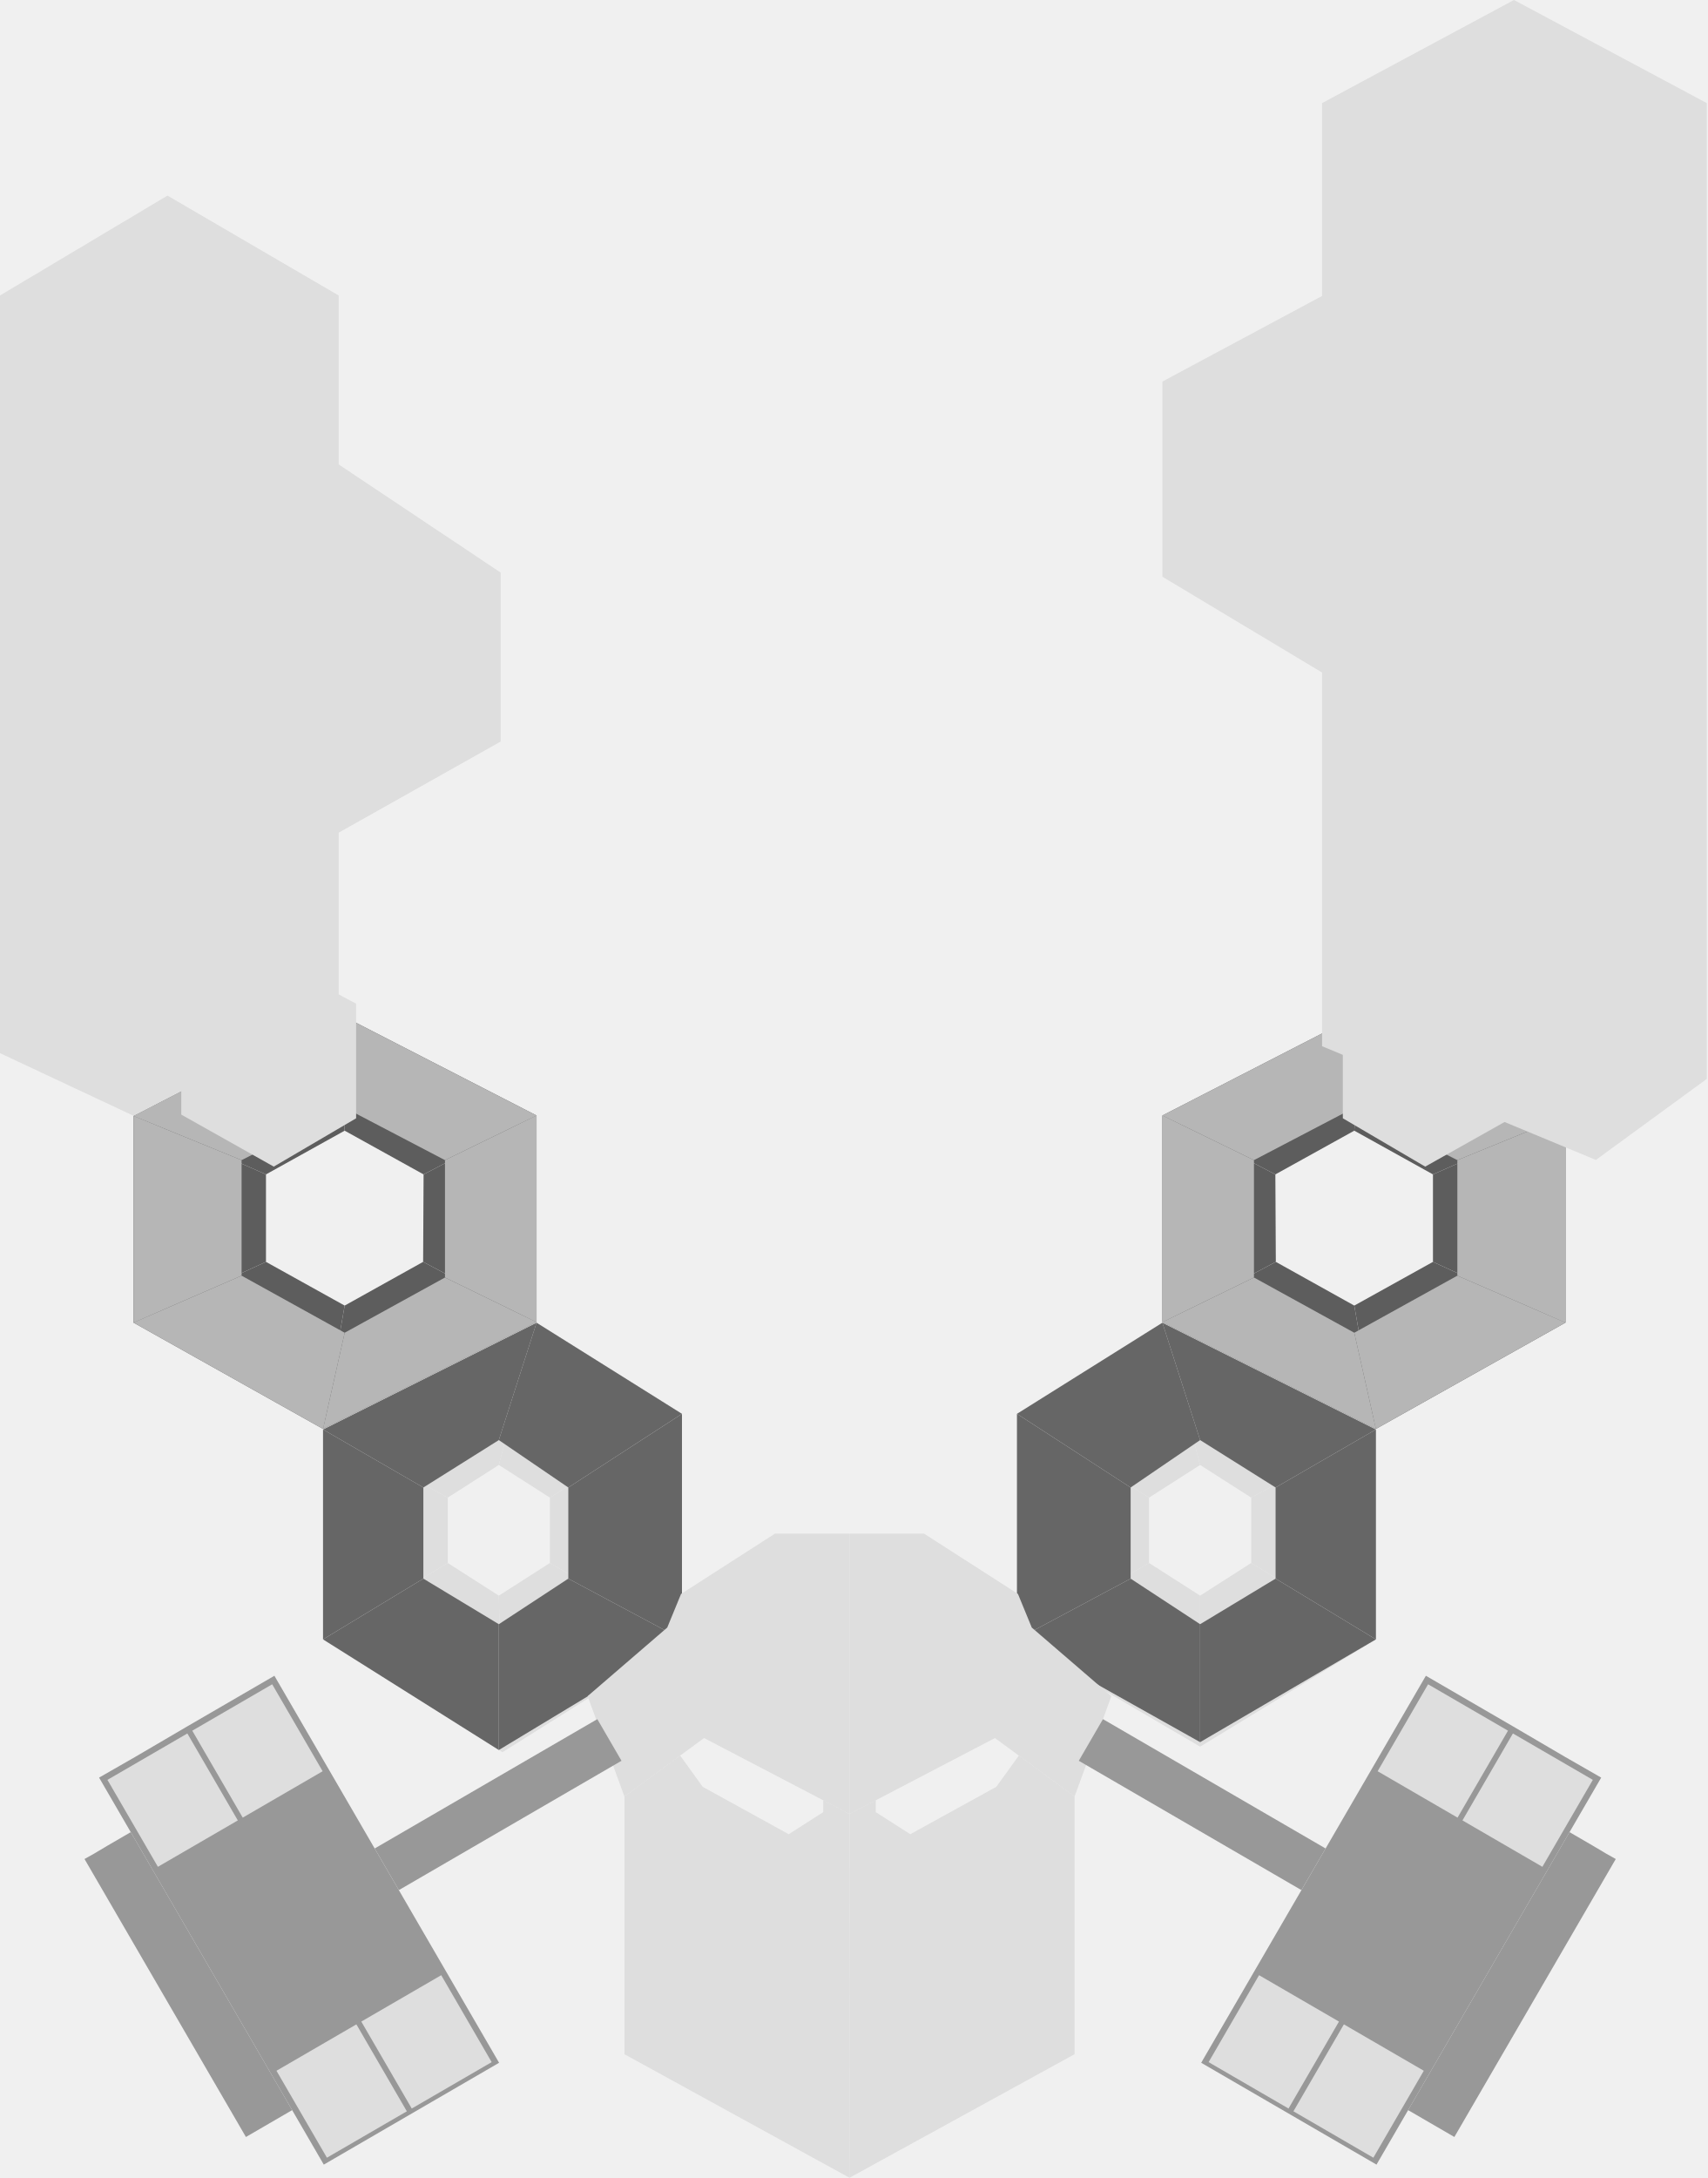
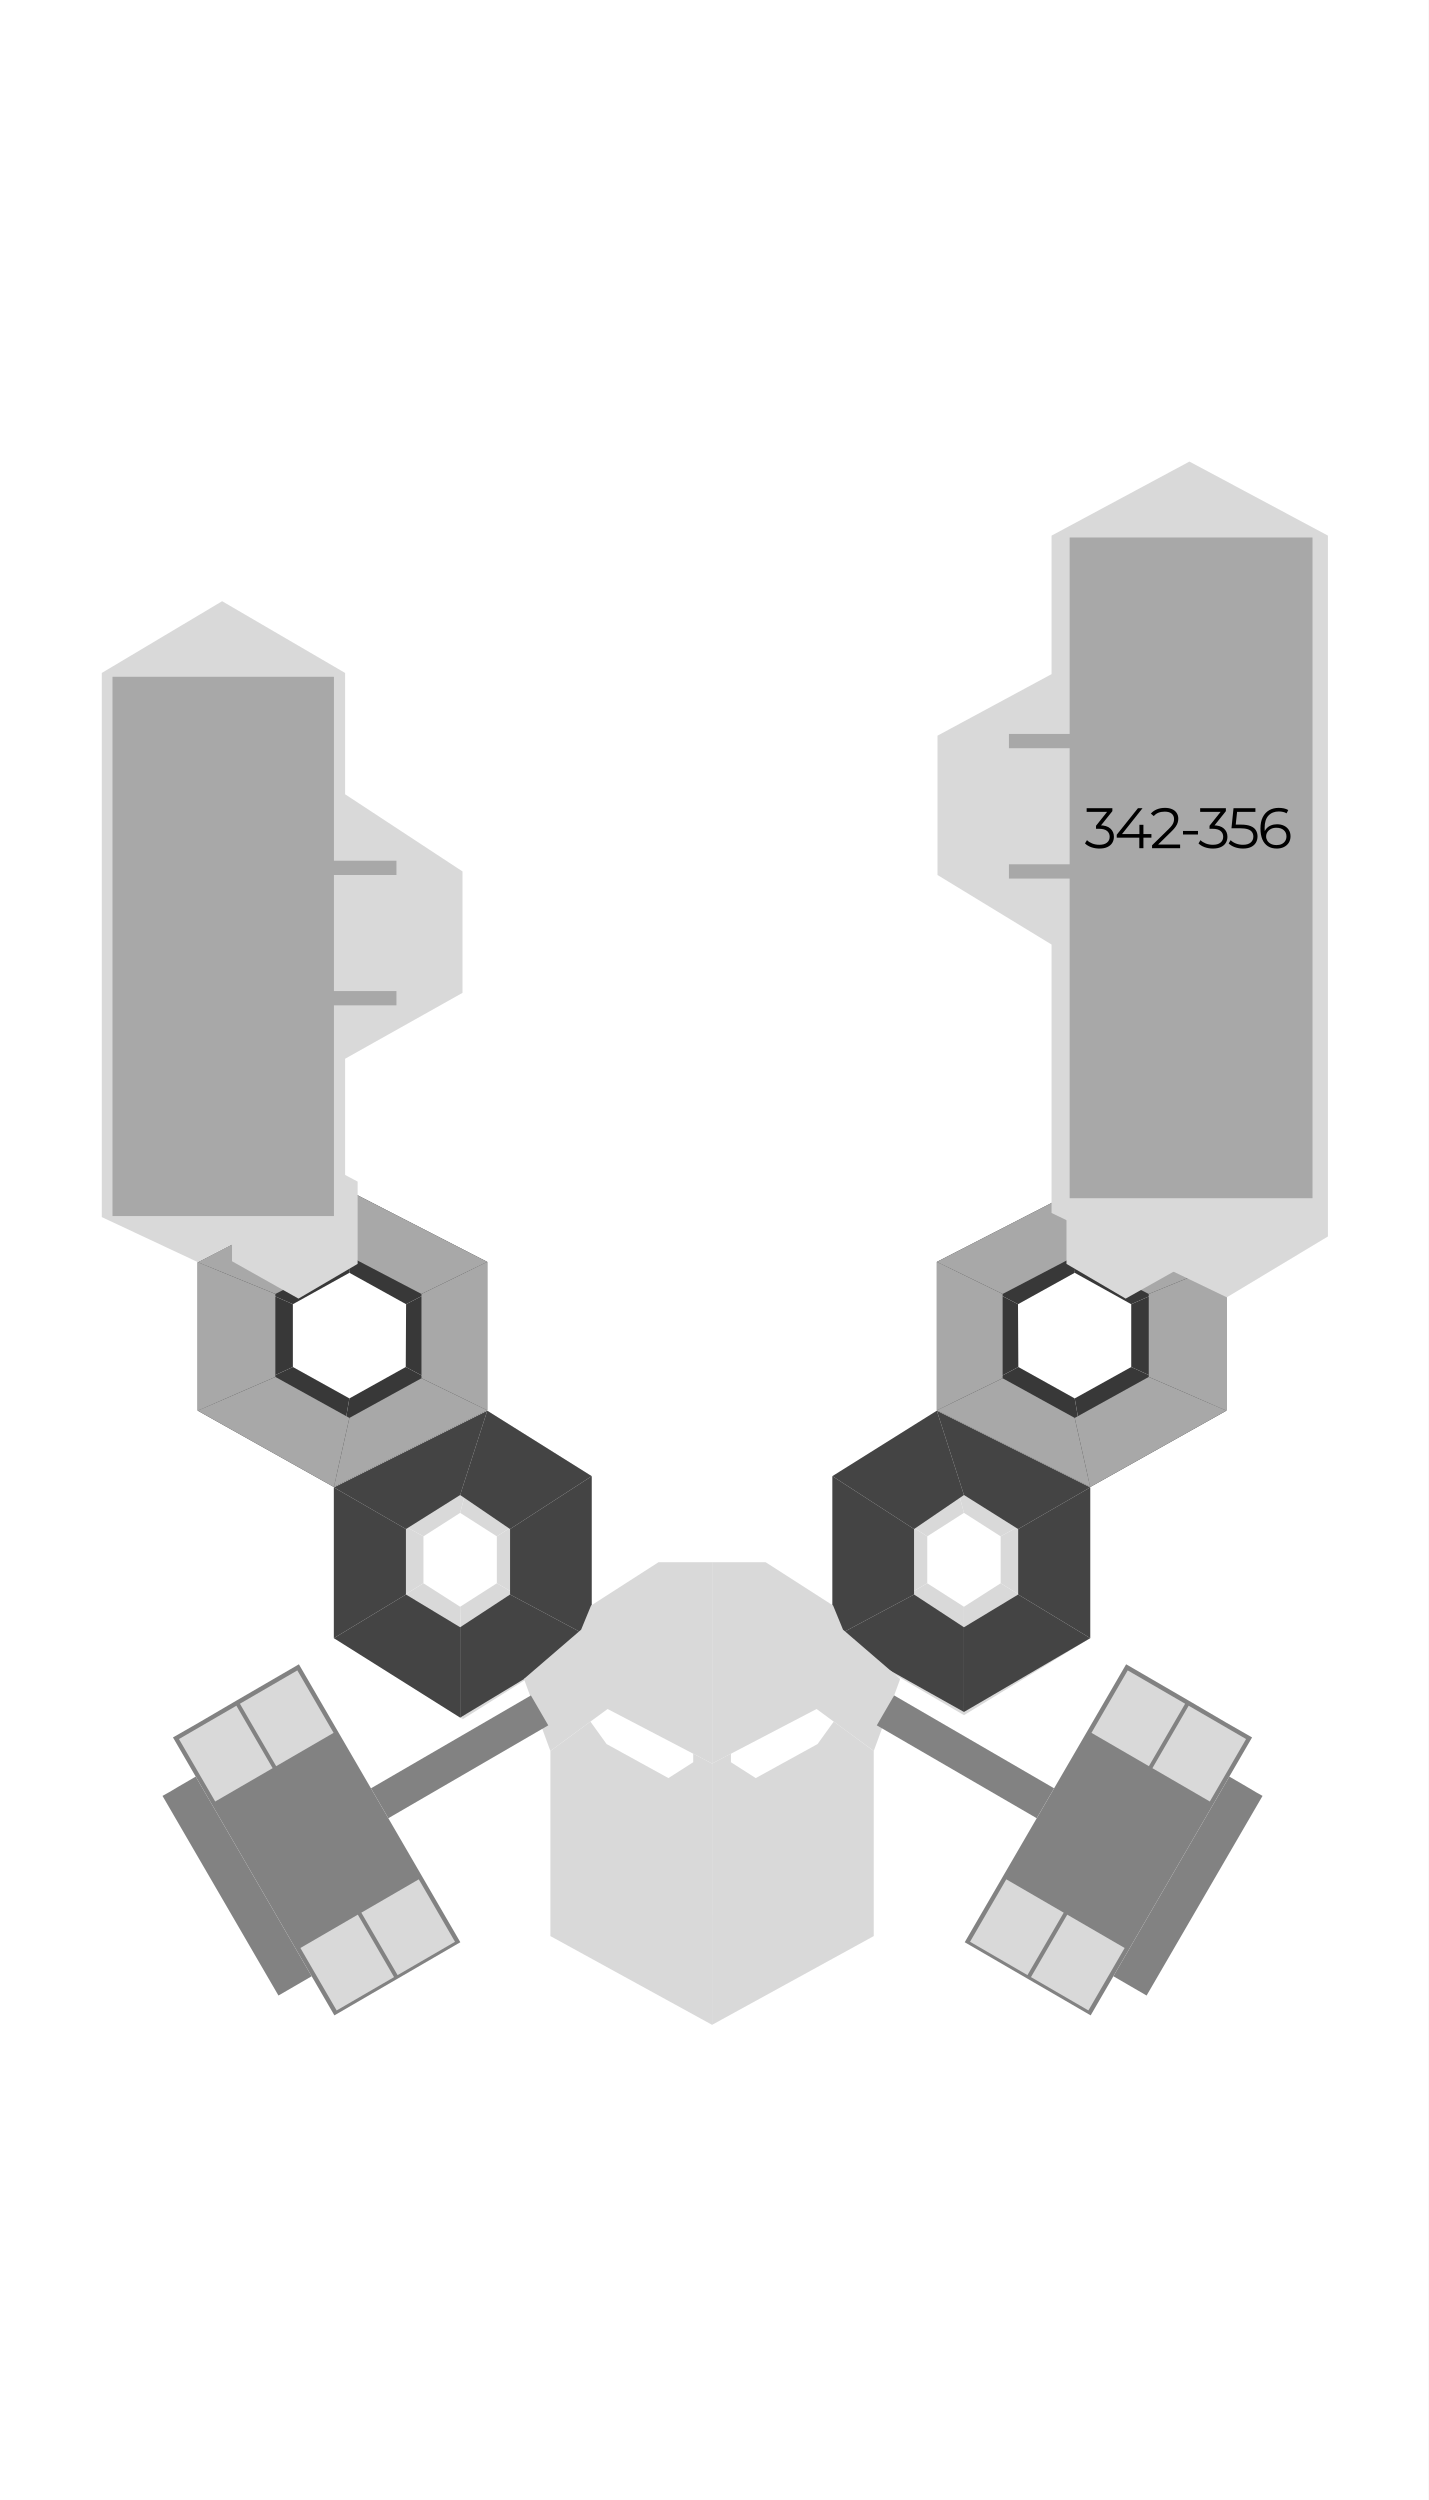
- <svg xmlns="http://www.w3.org/2000/svg" width="687" height="876" viewBox="0 0 687 876" fill="none">
-   <g opacity="0.8">
-     <path d="M482.814 641.781L503.363 628.637L553.532 659.368L482.814 702.5V641.781Z" fill="#D9D9D9" />
-     <path d="M503.363 628.635L503.363 602.347L553.532 574.95V659.368L503.363 628.635Z" fill="#D9D9D9" />
-     <path d="M503.363 602.349L482.814 589.205L467.633 532L553.532 574.95L503.363 602.349Z" fill="#D9D9D9" />
-     <path d="M482.814 641.781L462.264 628.637L409.133 659.368L482.814 702.5V641.781Z" fill="#D9D9D9" />
-     <path d="M462.264 628.637L462.264 602.349L409.133 568.655L409.133 659.368L462.264 628.637Z" fill="#D9D9D9" />
-     <path d="M482.814 589.205L462.264 602.349L409.133 568.655L467.633 532L482.814 589.205Z" fill="#D9D9D9" />
-     <path d="M544.832 525.112L576.489 507.525L629.805 531.961L553.533 574.726L544.832 525.112Z" fill="#383838" />
-     <path d="M576.489 507.525V472.35L629.805 448.839V531.961L576.489 507.525Z" fill="#383838" />
-     <path d="M576.489 472.35L544.832 454.763L548.719 407L629.805 448.839L576.489 472.35Z" fill="#383838" />
-     <path d="M544.832 525.112L513.267 507.524L467.633 531.776L553.533 574.726L544.832 525.112Z" fill="#383838" />
-     <path d="M513.267 507.524L513.082 472.35L467.633 448.654V531.776L513.267 507.524Z" fill="#383838" />
-     <path d="M544.832 454.763L513.082 472.35L467.633 448.654L548.719 407L544.832 454.763Z" fill="#383838" />
-     <path d="M544.832 536.034L586.3 513.078L629.805 531.961L553.533 574.726L544.832 536.034Z" fill="#A8A8A8" />
-     <path d="M586.3 513.078V466.611L629.805 448.839V531.961L586.3 513.078Z" fill="#A8A8A8" />
-     <path d="M586.3 466.611L544.832 445.507L548.719 407L629.805 448.839L586.3 466.611Z" fill="#A8A8A8" />
-     <path d="M544.832 536.034L504.474 513.819L467.633 531.776L553.533 574.726L544.832 536.034Z" fill="#A8A8A8" />
-     <path d="M504.474 513.819V466.611L467.633 448.654V531.776L504.474 513.819Z" fill="#A8A8A8" />
-     <path d="M544.832 445.507L504.474 466.611L467.633 448.654L548.719 407L544.832 445.507Z" fill="#A8A8A8" />
-     <path d="M138.661 525.112L107.004 507.525L53.687 531.961L129.96 574.726L138.661 525.112Z" fill="#383838" />
-     <path d="M107.004 507.525V472.35L53.687 448.839V531.961L107.004 507.525Z" fill="#383838" />
-     <path d="M107.004 472.35L138.661 454.763L134.773 407L53.687 448.839L107.004 472.35Z" fill="#383838" />
-     <path d="M138.661 525.112L170.225 507.524L215.859 531.776L129.96 574.726L138.661 525.112Z" fill="#383838" />
-     <path d="M170.225 507.524L170.41 472.35L215.859 448.654V531.776L170.225 507.524Z" fill="#383838" />
-     <path d="M138.661 454.763L170.41 472.35L215.859 448.654L134.773 407L138.661 454.763Z" fill="#383838" />
-     <path d="M138.661 536.034L97.192 513.078L53.687 531.961L129.96 574.726L138.661 536.034Z" fill="#A8A8A8" />
-     <path d="M97.192 513.078V466.611L53.687 448.839V531.961L97.192 513.078Z" fill="#A8A8A8" />
-     <path d="M97.192 466.611L138.661 445.507L134.773 407L53.687 448.839L97.192 466.611Z" fill="#A8A8A8" />
-     <path d="M138.661 536.034L179.018 513.819L215.859 531.776L129.96 574.726L138.661 536.034Z" fill="#A8A8A8" />
-     <path d="M179.018 513.819V466.611L215.859 448.654V531.776L179.018 513.819Z" fill="#A8A8A8" />
-     <path d="M138.661 445.507L179.018 466.611L215.859 448.654L134.773 407L138.661 445.507Z" fill="#A8A8A8" />
-     <path d="M200.679 641.781L180.129 628.637L129.96 659.368L202.16 704.724L200.679 641.781Z" fill="#D9D9D9" />
-     <path d="M180.129 628.635L180.129 602.347L129.96 574.95V659.368L180.129 628.635Z" fill="#D9D9D9" />
-     <path d="M180.129 602.349L200.679 589.205L215.859 532L129.96 574.95L180.129 602.349Z" fill="#D9D9D9" />
-     <path d="M200.679 641.781L221.228 628.637L274.36 659.368L202.16 704.724L200.679 641.781Z" fill="#D9D9D9" />
-     <path d="M221.228 628.637L221.228 602.349L274.359 568.655L274.36 659.368L221.228 628.637Z" fill="#D9D9D9" />
-     <path d="M200.679 589.205L221.228 602.349L274.359 568.655L215.859 532L200.679 589.205Z" fill="#D9D9D9" />
-     <path d="M200.679 653.259L170.318 634.931L129.96 659.368L200.679 703.86V653.259Z" fill="#444444" />
-     <path d="M170.318 634.931V598.276L129.96 574.95V659.368L170.318 634.931Z" fill="#444444" />
-     <path d="M170.318 598.276L200.679 579.208L215.859 532L129.96 574.95L170.318 598.276Z" fill="#444444" />
-     <path d="M200.679 653.259L228.633 634.931L274.36 659.368L200.679 703.86V653.259Z" fill="#444444" />
-     <path d="M228.633 634.931V598.276L274.359 568.655L274.36 659.368L228.633 634.931Z" fill="#444444" />
-     <path d="M200.679 579.208L228.633 598.276L274.359 568.655L215.859 532L200.679 579.208Z" fill="#444444" />
-     <path d="M482.814 653.259L513.175 634.931L553.532 659.368L482.814 700.697V653.259Z" fill="#444444" />
-     <path d="M513.175 634.931V598.276L553.532 574.95V659.368L513.175 634.931Z" fill="#444444" />
-     <path d="M513.175 598.276L482.814 579.208L467.633 532L553.532 574.95L513.175 598.276Z" fill="#444444" />
-     <path d="M482.814 653.259L454.859 634.931L409.133 659.368L482.814 700.697V653.259Z" fill="#444444" />
-     <path d="M454.859 634.931V598.276L409.133 568.655L409.133 659.368L454.859 634.931Z" fill="#444444" />
-     <path d="M482.814 579.208L454.859 598.276L409.133 568.655L467.633 532L482.814 579.208Z" fill="#444444" />
-     <path d="M442.641 694.23L436.532 710.707L522.853 760.524L611.26 812.645L649.058 747.869L630.551 737.123L643.521 714.914L573.563 673.781L532.429 744.109L442.641 694.23Z" fill="#F0F0F0" />
-     <path d="M436.532 710.707L442.641 694.23L532.429 744.109L621.476 794.951L583.996 859.912L565.482 849.178L552.637 871.459L482.209 831.136L522.853 760.524L436.532 710.707Z" fill="#F0F0F0" />
-     <path d="M239.926 691.823L246.776 710.336L160.473 760.524L72.066 812.645L34.268 747.869L52.776 737.122L39.806 714.913L109.764 673.78L150.897 744.108L239.926 691.823Z" fill="#F0F0F0" />
-     <path d="M246.776 710.336L239.926 691.823L150.897 744.108L61.85 794.951L99.33 859.912L117.844 849.177L130.689 871.459L201.117 831.136L160.473 760.524L246.776 710.336Z" fill="#F0F0F0" />
-     <path d="M143.273 403.684L143.273 449.781L110.135 469.219L72.924 448.3V402.573L105.877 383.875L143.273 403.684Z" fill="#D9D9D9" />
-     <path d="M540.226 403.684V449.781L573.364 469.219L610.575 448.3V402.573L577.622 383.875L540.226 403.684Z" fill="#D9D9D9" />
-     <path d="M0 118.852L67.387 78.679L136.254 118.852V186.794L201.419 230.299V298.241L136.254 334.896V406.171L53.687 448.75L0 423.573V118.852Z" fill="#D9D9D9" />
-     <path d="M531.873 41.469L609.071 0L686.64 41.469V433.94L642.024 466.522L531.873 420.796V270.472L467.633 231.965V153.471L531.873 119.037V41.469Z" fill="#D9D9D9" />
-     <path d="M282.69 718.667L317.309 737.735L331.194 728.849V724.036L341.746 729.589L341.773 875.913L251.219 826.21V722.555L273.619 706.078L282.69 718.667Z" fill="#D9D9D9" />
-     <path d="M311.755 616.846H341.746V729.589L283.246 699.043L251.219 722.555L236.408 682.197L268.435 654.613L273.989 641.098L311.755 616.846Z" fill="#D9D9D9" />
-     <path d="M400.829 718.667L366.21 737.735L352.325 728.849V724.036L341.773 729.589L341.746 875.913L432.301 826.21V722.555L409.9 706.078L400.829 718.667Z" fill="#D9D9D9" />
-     <path d="M371.764 616.846H341.773V729.589L400.274 699.043L432.301 722.555L447.111 682.197L415.084 654.613L409.53 641.098L371.764 616.846Z" fill="#D9D9D9" />
-     <path d="M52.606 736.894L117.539 848.699L98.933 859.505L34 747.7L37.822 745.558L43.303 742.297L52.606 736.894Z" fill="#828282" />
-     <path d="M240.302 691.446L250.028 708.193L160.462 760.21L150.736 743.463L240.302 691.446Z" fill="#828282" />
-     <path d="M110.389 674L200.788 829.654L130.26 870.614L39.861 714.96L54.266 706.703L75.125 694.48L110.389 674Z" fill="#828282" />
-     <path d="M111.225 832.866L143.377 814.206L163.673 849.178L131.521 867.837L111.225 832.866Z" fill="#D9D9D9" />
-     <path d="M145.353 813.086L177.506 794.426L197.801 829.398L165.649 848.057L145.353 813.086Z" fill="#D9D9D9" />
-     <path d="M43.225 715.866L75.377 697.206L95.673 732.178L63.521 750.837L43.225 715.866Z" fill="#D9D9D9" />
-     <path d="M77.353 696.086L109.506 677.426L129.801 712.398L97.649 731.057L77.353 696.086Z" fill="#D9D9D9" />
-     <path d="M631.422 736.894L566.489 848.699L585.096 859.505L650.028 747.7L646.207 745.558L640.725 742.297L631.422 736.894Z" fill="#828282" />
-     <path d="M443.726 691.446L434 708.193L523.566 760.21L533.292 743.463L443.726 691.446Z" fill="#828282" />
-     <path d="M573.639 674L483.241 829.654L553.769 870.614L644.167 714.96L629.763 706.703L608.903 694.48L573.639 674Z" fill="#828282" />
-     <path d="M572.801 832.866L540.649 814.206L520.353 849.178L552.505 867.837L572.801 832.866Z" fill="#D9D9D9" />
-     <path d="M538.673 813.086L506.521 794.426L486.225 829.398L518.377 848.057L538.673 813.086Z" fill="#D9D9D9" />
-     <path d="M640.801 715.866L608.649 697.206L588.353 732.178L620.505 750.837L640.801 715.866Z" fill="#D9D9D9" />
-     <path d="M606.673 696.086L574.521 677.426L554.225 712.398L586.377 731.057L606.673 696.086Z" fill="#D9D9D9" />
-   </g>
+ <svg xmlns="http://www.w3.org/2000/svg" width="800" height="1400" viewBox="0 0 800 1400" fill="none">
+   <rect width="800" height="1400" fill="white" />
+   <path d="M539.814 899.781L560.363 886.637L610.532 917.368L539.814 960.5V899.781Z" fill="#D9D9D9" />
+   <path d="M560.363 886.635L560.363 860.347L610.532 832.95V917.368L560.363 886.635Z" fill="#D9D9D9" />
+   <path d="M560.363 860.349L539.814 847.205L524.633 790L610.532 832.95L560.363 860.349Z" fill="#D9D9D9" />
+   <path d="M539.814 899.781L519.264 886.637L466.133 917.368L539.814 960.5V899.781Z" fill="#D9D9D9" />
+   <path d="M519.264 886.637L519.264 860.349L466.133 826.655L466.133 917.368L519.264 886.637Z" fill="#D9D9D9" />
+   <path d="M539.814 847.205L519.264 860.349L466.133 826.655L524.633 790L539.814 847.205Z" fill="#D9D9D9" />
+   <path d="M601.832 783.112L633.489 765.525L686.806 789.961L610.533 832.726L601.832 783.112Z" fill="#383838" />
+   <path d="M633.489 765.525V730.35L686.806 706.839V789.961L633.489 765.525Z" fill="#383838" />
+   <path d="M633.489 730.35L601.832 712.763L605.72 665L686.806 706.839L633.489 730.35Z" fill="#383838" />
+   <path d="M601.832 783.112L570.268 765.524L524.634 789.776L610.533 832.726L601.832 783.112Z" fill="#383838" />
+   <path d="M570.268 765.524L570.082 730.35L524.634 706.654V789.776L570.268 765.524Z" fill="#383838" />
+   <path d="M601.832 712.763L570.082 730.35L524.634 706.654L605.72 665L601.832 712.763Z" fill="#383838" />
+   <path d="M601.832 794.034L643.301 771.078L686.806 789.961L610.533 832.726L601.832 794.034Z" fill="#A8A8A8" />
+   <path d="M643.301 771.078V724.611L686.806 706.839V789.961L643.301 771.078Z" fill="#A8A8A8" />
+   <path d="M643.301 724.611L601.832 703.507L605.72 665L686.806 706.839L643.301 724.611Z" fill="#A8A8A8" />
+   <path d="M601.832 794.034L561.474 771.819L524.634 789.776L610.533 832.726L601.832 794.034Z" fill="#A8A8A8" />
+   <path d="M561.474 771.819V724.611L524.634 706.654V789.776L561.474 771.819Z" fill="#A8A8A8" />
+   <path d="M601.832 703.507L561.474 724.611L524.634 706.654L605.72 665L601.832 703.507Z" fill="#A8A8A8" />
+   <path d="M195.661 783.112L164.004 765.525L110.687 789.961L186.96 832.726L195.661 783.112Z" fill="#383838" />
+   <path d="M164.004 765.525V730.35L110.687 706.839V789.961L164.004 765.525Z" fill="#383838" />
+   <path d="M164.004 730.35L195.661 712.763L191.773 665L110.687 706.839L164.004 730.35Z" fill="#383838" />
+   <path d="M195.661 783.112L227.225 765.524L272.859 789.776L186.96 832.726L195.661 783.112Z" fill="#383838" />
+   <path d="M227.225 765.524L227.41 730.35L272.859 706.654V789.776L227.225 765.524Z" fill="#383838" />
+   <path d="M195.661 712.763L227.41 730.35L272.859 706.654L191.773 665L195.661 712.763Z" fill="#383838" />
+   <path d="M195.661 794.034L154.192 771.078L110.687 789.961L186.96 832.726L195.661 794.034Z" fill="#A8A8A8" />
+   <path d="M154.192 771.078V724.611L110.687 706.839V789.961L154.192 771.078Z" fill="#A8A8A8" />
+   <path d="M154.192 724.611L195.661 703.507L191.773 665L110.687 706.839L154.192 724.611Z" fill="#A8A8A8" />
+   <path d="M195.661 794.034L236.018 771.819L272.859 789.776L186.96 832.726L195.661 794.034Z" fill="#A8A8A8" />
+   <path d="M236.018 771.819V724.611L272.859 706.654V789.776L236.018 771.819Z" fill="#A8A8A8" />
+   <path d="M195.661 703.507L236.018 724.611L272.859 706.654L191.773 665L195.661 703.507Z" fill="#A8A8A8" />
+   <path d="M257.679 899.781L237.129 886.637L186.96 917.368L259.16 962.724L257.679 899.781Z" fill="#D9D9D9" />
+   <path d="M237.129 886.635L237.129 860.347L186.96 832.95V917.368L237.129 886.635Z" fill="#D9D9D9" />
+   <path d="M237.129 860.349L257.679 847.205L272.859 790L186.96 832.95L237.129 860.349Z" fill="#D9D9D9" />
+   <path d="M257.679 899.781L278.228 886.637L331.36 917.368L259.16 962.724L257.679 899.781Z" fill="#D9D9D9" />
+   <path d="M278.228 886.637L278.228 860.349L331.359 826.655L331.36 917.368L278.228 886.637Z" fill="#D9D9D9" />
+   <path d="M257.679 847.205L278.228 860.349L331.359 826.655L272.859 790L257.679 847.205Z" fill="#D9D9D9" />
+   <path d="M257.679 911.259L227.318 892.931L186.96 917.368L257.679 961.86V911.259Z" fill="#444444" />
+   <path d="M227.318 892.931V856.276L186.96 832.95V917.368L227.318 892.931Z" fill="#444444" />
+   <path d="M227.318 856.276L257.679 837.208L272.859 790L186.96 832.95L227.318 856.276Z" fill="#444444" />
+   <path d="M257.679 911.259L285.633 892.931L331.36 917.368L257.679 961.86V911.259Z" fill="#444444" />
+   <path d="M285.633 892.931V856.276L331.359 826.655L331.36 917.368L285.633 892.931Z" fill="#444444" />
+   <path d="M257.679 837.208L285.633 856.276L331.359 826.655L272.859 790L257.679 837.208Z" fill="#444444" />
+   <path d="M539.814 911.259L570.175 892.931L610.532 917.368L539.814 958.697V911.259Z" fill="#444444" />
+   <path d="M570.175 892.931V856.276L610.532 832.95V917.368L570.175 892.931Z" fill="#444444" />
+   <path d="M570.175 856.276L539.814 837.208L524.633 790L610.532 832.95L570.175 856.276Z" fill="#444444" />
+   <path d="M539.814 911.259L511.86 892.931L466.133 917.368L539.814 958.697V911.259Z" fill="#444444" />
+   <path d="M511.86 892.931V856.276L466.133 826.655L466.133 917.368L511.86 892.931Z" fill="#444444" />
+   <path d="M539.814 837.208L511.86 856.276L466.133 826.655L524.633 790L539.814 837.208Z" fill="#444444" />
+   <path d="M200.273 661.684L200.273 707.781L167.135 727.219L129.924 706.3V660.573L162.877 641.875L200.273 661.684Z" fill="#D9D9D9" />
+   <path d="M597.226 661.684V707.781L630.364 727.219L667.575 706.3V660.573L634.622 641.875L597.226 661.684Z" fill="#D9D9D9" />
+   <path d="M57 376.852L124.387 336.679L193.254 376.852V444.794L259 488V556L193.254 592.896V664.171L110.687 706.75L57 681.573V376.852Z" fill="#D9D9D9" />
+   <path d="M588.873 299.946L666.071 258.477L743.64 299.946V692.417L687 726.5L588.873 679.273V528.949L525 490V411.977L588.873 377.515V299.946Z" fill="#D9D9D9" />
+   <path d="M339.69 976.667L374.309 995.735L388.194 986.849V982.036L398.746 987.589L398.773 1133.91L308.219 1084.21V980.555L330.619 964.078L339.69 976.667Z" fill="#D9D9D9" />
+   <path d="M368.755 874.846H398.746V987.589L340.246 957.043L308.219 980.555L293.408 940.197L325.435 912.613L330.989 899.098L368.755 874.846Z" fill="#D9D9D9" />
+   <path d="M457.829 976.667L423.21 995.735L409.325 986.849V982.036L398.773 987.589L398.746 1133.91L489.301 1084.21V980.555L466.9 964.078L457.829 976.667Z" fill="#D9D9D9" />
+   <path d="M428.764 874.846H398.773V987.589L457.274 957.043L489.301 980.555L504.111 940.197L472.084 912.613L466.53 899.098L428.764 874.846Z" fill="#D9D9D9" />
+   <path d="M109.606 994.894L174.539 1106.7L155.933 1117.5L91 1005.7L94.822 1003.56L100.303 1000.3L109.606 994.894Z" fill="#828282" />
+   <path d="M297.302 949.446L307.028 966.193L217.462 1018.21L207.736 1001.46L297.302 949.446Z" fill="#828282" />
+   <path d="M167.389 932L257.788 1087.65L187.26 1128.61L96.861 972.96L111.266 964.703L132.125 952.48L167.389 932Z" fill="#828282" />
+   <path d="M168.225 1090.87L200.377 1072.21L220.673 1107.18L188.521 1125.84L168.225 1090.87Z" fill="#D9D9D9" />
+   <path d="M202.353 1071.09L234.506 1052.43L254.801 1087.4L222.649 1106.06L202.353 1071.09Z" fill="#D9D9D9" />
+   <path d="M100.225 973.866L132.377 955.206L152.673 990.178L120.521 1008.84L100.225 973.866Z" fill="#D9D9D9" />
+   <path d="M134.353 954.086L166.506 935.426L186.801 970.398L154.649 989.057L134.353 954.086Z" fill="#D9D9D9" />
+   <path d="M688.422 994.894L623.489 1106.7L642.096 1117.5L707.028 1005.7L703.207 1003.56L697.725 1000.3L688.422 994.894Z" fill="#828282" />
+   <path d="M500.726 949.446L491 966.193L580.566 1018.21L590.292 1001.46L500.726 949.446Z" fill="#828282" />
+   <path d="M630.639 932L540.241 1087.65L610.769 1128.61L701.167 972.96L686.763 964.703L665.903 952.48L630.639 932Z" fill="#828282" />
+   <path d="M629.801 1090.87L597.649 1072.21L577.353 1107.18L609.505 1125.84L629.801 1090.87Z" fill="#D9D9D9" />
+   <path d="M595.673 1071.09L563.521 1052.43L543.225 1087.4L575.377 1106.06L595.673 1071.09Z" fill="#D9D9D9" />
+   <path d="M697.801 973.866L665.649 955.206L645.353 990.178L677.505 1008.84L697.801 973.866Z" fill="#D9D9D9" />
+   <path d="M663.673 954.086L631.521 935.426L611.225 970.398L643.377 989.057L663.673 954.086Z" fill="#D9D9D9" />
+   <path d="M63 379H187V681H63V379Z" fill="#A8A8A8" />
+   <path d="M175 555H222V563H175V555Z" fill="#A8A8A8" />
+   <path d="M175 482H222V490H175V482Z" fill="#A8A8A8" />
+   <path d="M599 301H735V671H599V301Z" fill="#A8A8A8" />
+   <path d="M612 484H565V492H612V484Z" fill="#A8A8A8" />
+   <path d="M612 411H565V419H612V411Z" fill="#A8A8A8" />
+   <path d="M615.661 475.192C614.039 475.192 612.503 474.936 611.053 474.424C609.623 473.891 608.471 473.187 607.597 472.312L608.717 470.488C609.442 471.235 610.413 471.853 611.629 472.344C612.866 472.835 614.21 473.08 615.661 473.08C617.517 473.08 618.935 472.675 619.917 471.864C620.919 471.053 621.421 469.965 621.421 468.6C621.421 467.235 620.93 466.147 619.949 465.336C618.989 464.525 617.463 464.12 615.373 464.12H613.773V462.424L620.685 453.752L621.005 454.648H608.525V452.6H622.925V454.232L616.013 462.904L614.893 462.168H615.757C618.445 462.168 620.45 462.765 621.773 463.96C623.117 465.155 623.789 466.691 623.789 468.568C623.789 469.827 623.49 470.957 622.893 471.96C622.295 472.963 621.389 473.752 620.173 474.328C618.978 474.904 617.474 475.192 615.661 475.192Z" fill="black" />
+   <path d="M625.371 469.112V467.448L637.243 452.6H639.803L628.027 467.448L626.779 467.064H644.795V469.112H625.371ZM638.011 475V469.112L638.075 467.064V461.88H640.315V475H638.011Z" fill="black" />
+   <path d="M645.153 475V473.368L654.465 464.248C655.318 463.416 655.958 462.691 656.385 462.072C656.812 461.432 657.1 460.835 657.249 460.28C657.398 459.725 657.473 459.203 657.473 458.712C657.473 457.411 657.025 456.387 656.129 455.64C655.254 454.893 653.953 454.52 652.225 454.52C650.902 454.52 649.729 454.723 648.705 455.128C647.702 455.533 646.838 456.163 646.113 457.016L644.481 455.608C645.356 454.584 646.476 453.795 647.841 453.24C649.206 452.685 650.732 452.408 652.417 452.408C653.932 452.408 655.244 452.653 656.353 453.144C657.462 453.613 658.316 454.307 658.913 455.224C659.532 456.141 659.841 457.219 659.841 458.456C659.841 459.181 659.734 459.896 659.521 460.6C659.329 461.304 658.966 462.051 658.433 462.84C657.921 463.608 657.164 464.483 656.161 465.464L647.617 473.848L646.977 472.952H660.865V475H645.153Z" fill="black" />
+   <path d="M662.482 467.32V465.336H670.866V467.32H662.482Z" fill="black" />
+   <path d="M679.228 475.192C677.607 475.192 676.071 474.936 674.62 474.424C673.191 473.891 672.039 473.187 671.164 472.312L672.284 470.488C673.01 471.235 673.98 471.853 675.196 472.344C676.434 472.835 677.778 473.08 679.228 473.08C681.084 473.08 682.503 472.675 683.484 471.864C684.487 471.053 684.988 469.965 684.988 468.6C684.988 467.235 684.498 466.147 683.516 465.336C682.556 464.525 681.031 464.12 678.94 464.12H677.34V462.424L684.252 453.752L684.572 454.648H672.092V452.6H686.492V454.232L679.58 462.904L678.46 462.168H679.324C682.012 462.168 684.018 462.765 685.34 463.96C686.684 465.155 687.356 466.691 687.356 468.568C687.356 469.827 687.058 470.957 686.46 471.96C685.863 472.963 684.956 473.752 683.74 474.328C682.546 474.904 681.042 475.192 679.228 475.192Z" fill="black" />
+   <path d="M696.082 475.192C694.482 475.192 692.957 474.936 691.506 474.424C690.055 473.891 688.904 473.187 688.05 472.312L689.17 470.488C689.874 471.235 690.834 471.853 692.05 472.344C693.288 472.835 694.621 473.08 696.05 473.08C697.949 473.08 699.389 472.664 700.37 471.832C701.373 470.979 701.874 469.869 701.874 468.504C701.874 467.544 701.639 466.723 701.17 466.04C700.722 465.336 699.954 464.792 698.866 464.408C697.778 464.024 696.285 463.832 694.386 463.832H689.618L690.77 452.6H703.026V454.648H691.698L692.882 453.528L691.89 462.936L690.706 461.784H694.898C697.16 461.784 698.973 462.061 700.338 462.616C701.704 463.171 702.685 463.949 703.282 464.952C703.901 465.933 704.21 467.085 704.21 468.408C704.21 469.667 703.912 470.819 703.314 471.864C702.717 472.888 701.821 473.699 700.626 474.296C699.432 474.893 697.917 475.192 696.082 475.192Z" fill="black" />
+   <path d="M715.039 475.192C713.055 475.192 711.381 474.755 710.015 473.88C708.65 472.984 707.615 471.704 706.911 470.04C706.207 468.355 705.855 466.339 705.855 463.992C705.855 461.453 706.282 459.331 707.135 457.624C708.01 455.896 709.215 454.595 710.751 453.72C712.287 452.845 714.069 452.408 716.095 452.408C717.098 452.408 718.058 452.504 718.975 452.696C719.893 452.888 720.703 453.197 721.407 453.624L720.479 455.48C719.903 455.096 719.242 454.829 718.495 454.68C717.749 454.509 716.959 454.424 716.127 454.424C713.717 454.424 711.786 455.192 710.335 456.728C708.906 458.264 708.191 460.557 708.191 463.608C708.191 464.077 708.213 464.664 708.255 465.368C708.319 466.051 708.447 466.733 708.639 467.416L707.839 466.808C708.074 465.699 708.533 464.76 709.215 463.992C709.898 463.203 710.751 462.605 711.775 462.2C712.799 461.795 713.919 461.592 715.135 461.592C716.629 461.592 717.941 461.869 719.071 462.424C720.202 462.979 721.087 463.757 721.727 464.76C722.367 465.763 722.687 466.947 722.687 468.312C722.687 469.699 722.357 470.915 721.695 471.96C721.034 472.984 720.117 473.784 718.943 474.36C717.791 474.915 716.49 475.192 715.039 475.192ZM714.943 473.24C716.01 473.24 716.949 473.048 717.759 472.664C718.591 472.259 719.242 471.693 719.711 470.968C720.181 470.221 720.415 469.357 720.415 468.376C720.415 466.904 719.903 465.731 718.879 464.856C717.877 463.981 716.511 463.544 714.783 463.544C713.631 463.544 712.629 463.757 711.775 464.184C710.922 464.611 710.25 465.197 709.759 465.944C709.269 466.669 709.023 467.501 709.023 468.44C709.023 469.251 709.247 470.029 709.695 470.776C710.143 471.501 710.805 472.099 711.679 472.568C712.575 473.016 713.663 473.24 714.943 473.24Z" fill="black" />
</svg>
